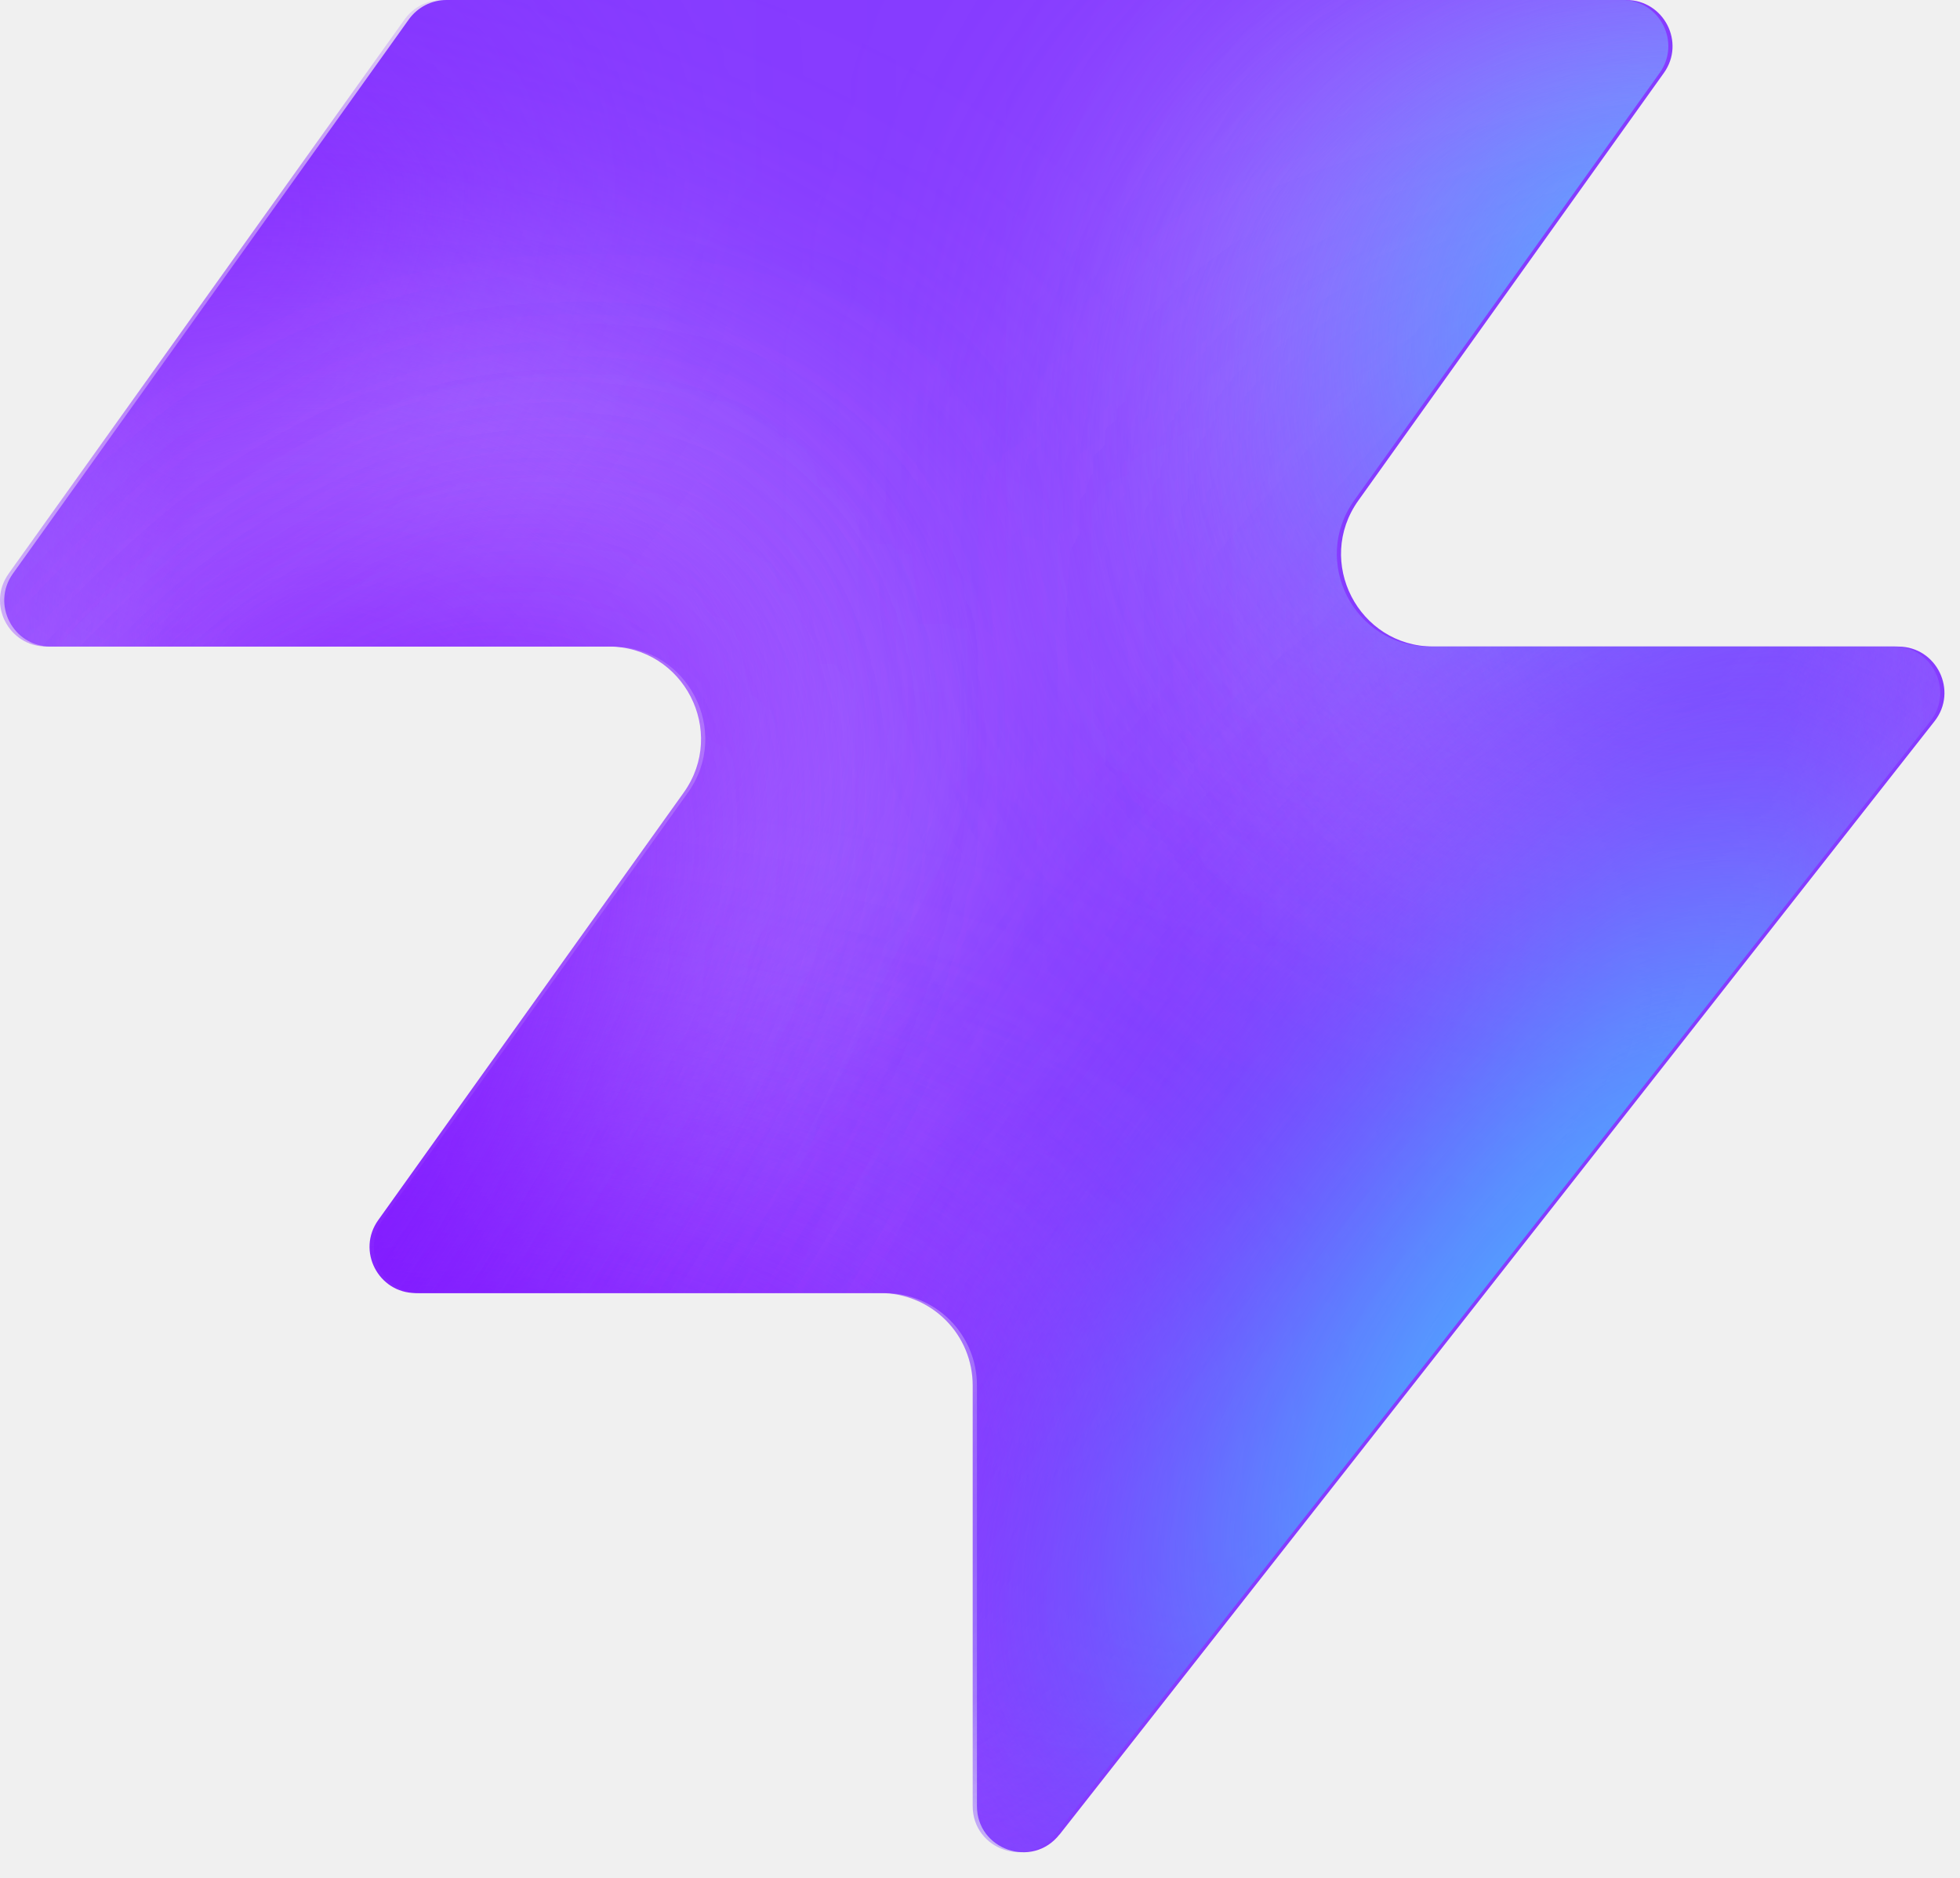
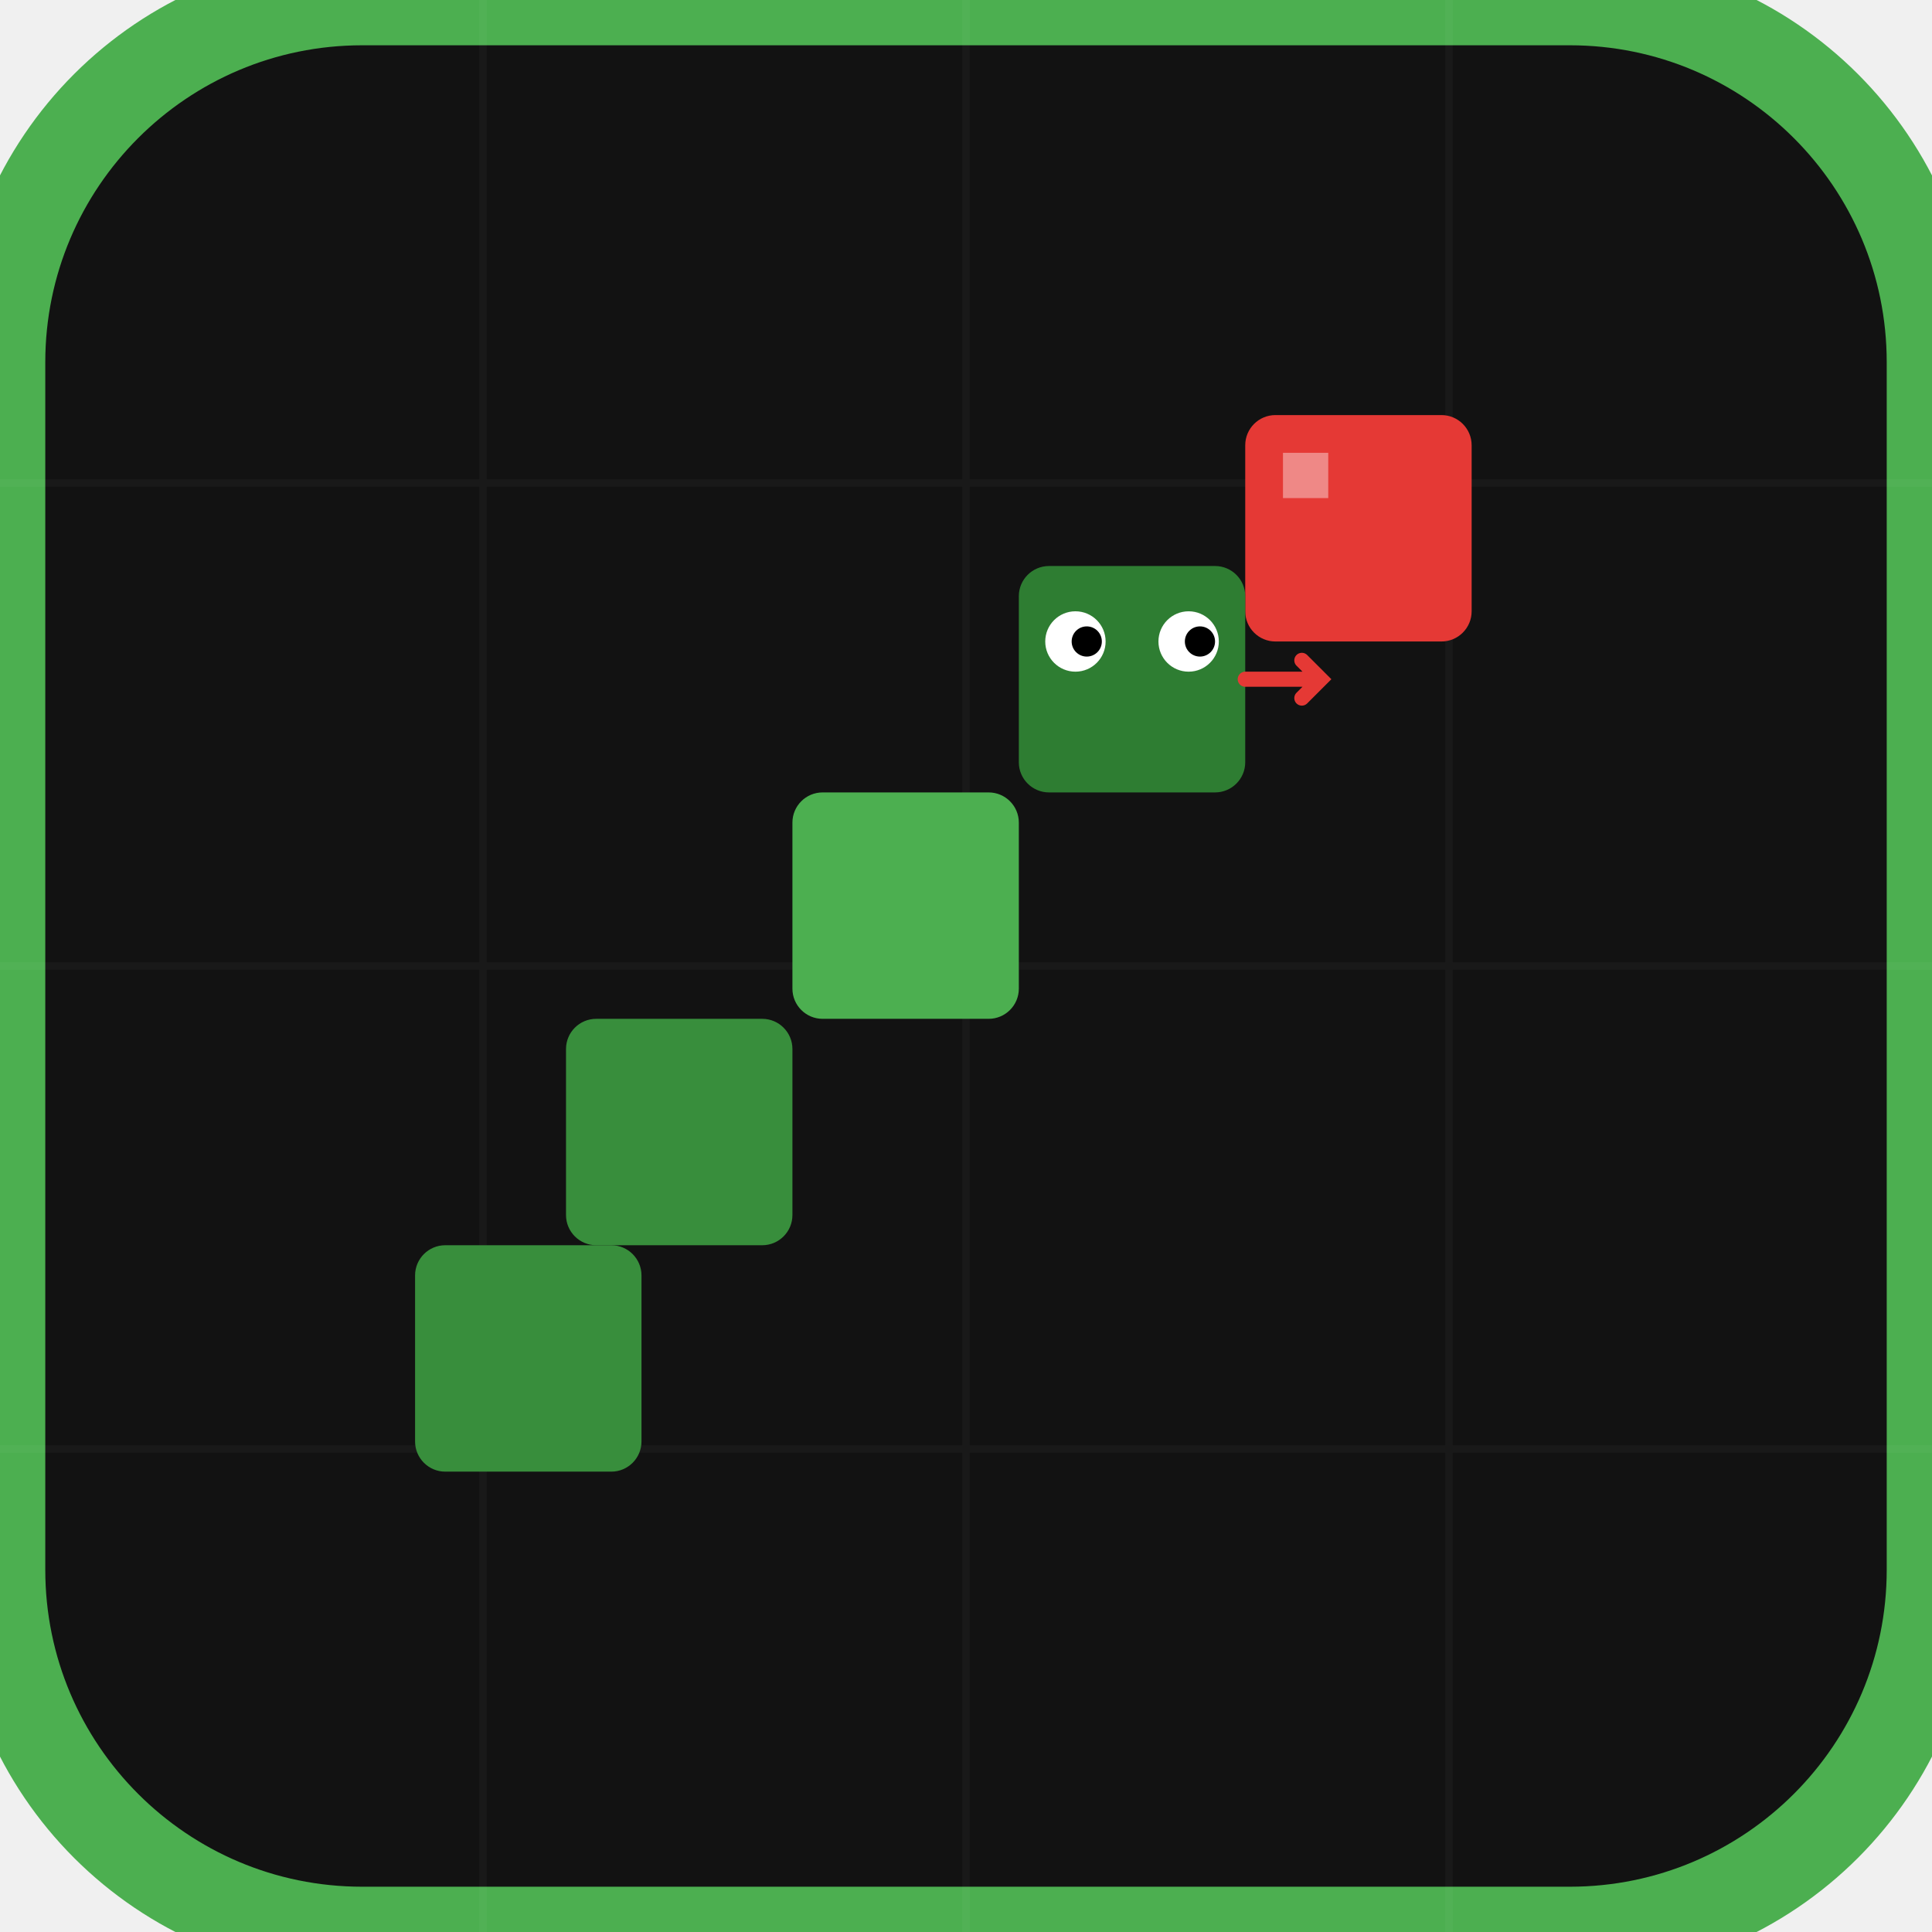
- <svg xmlns="http://www.w3.org/2000/svg" width="48" height="46" fill="none" viewBox="0 0 48 46">
-   <path fill="#863bff" d="M25.946 44.938c-.664.845-2.021.375-2.021-.698V33.937a2.26 2.26 0 0 0-2.262-2.262H10.287c-.92 0-1.456-1.04-.92-1.788l7.48-10.471c1.07-1.497 0-3.578-1.842-3.578H1.237c-.92 0-1.456-1.04-.92-1.788L10.013.474c.214-.297.556-.474.92-.474h28.894c.92 0 1.456 1.04.92 1.788l-7.48 10.471c-1.07 1.498 0 3.579 1.842 3.579h11.377c.943 0 1.473 1.088.89 1.83L25.947 44.94z" style="fill:#863bff;fill:color(display-p3 .525 .23 1);fill-opacity:1" />
-   <mask id="a" width="48" height="46" x="0" y="0" maskUnits="userSpaceOnUse" style="mask-type:alpha">
-     <path fill="#000" d="M25.842 44.938c-.664.844-2.021.375-2.021-.698V33.937a2.26 2.26 0 0 0-2.262-2.262H10.183c-.92 0-1.456-1.04-.92-1.788l7.48-10.471c1.07-1.498 0-3.579-1.842-3.579H1.133c-.92 0-1.456-1.04-.92-1.787L9.91.473c.214-.297.556-.474.92-.474h28.894c.92 0 1.456 1.04.92 1.788l-7.48 10.471c-1.07 1.498 0 3.578 1.842 3.578h11.377c.943 0 1.473 1.088.89 1.832L25.843 44.94z" style="fill:#000;fill-opacity:1" />
-   </mask>
-   <g mask="url(#a)">
-     <g filter="url(#b)">
-       <ellipse cx="5.508" cy="14.704" fill="#ede6ff" rx="5.508" ry="14.704" style="fill:#ede6ff;fill:color(display-p3 .927 .903 1);fill-opacity:1" transform="matrix(.00324 1 1 -.00324 -4.47 31.516)" />
-     </g>
-     <g filter="url(#c)">
-       <ellipse cx="10.399" cy="29.851" fill="#ede6ff" rx="10.399" ry="29.851" style="fill:#ede6ff;fill:color(display-p3 .927 .903 1);fill-opacity:1" transform="matrix(.00324 1 1 -.00324 -39.328 7.883)" />
-     </g>
-     <g filter="url(#d)">
-       <ellipse cx="5.508" cy="30.487" fill="#7e14ff" rx="5.508" ry="30.487" style="fill:#7e14ff;fill:color(display-p3 .492 .077 1);fill-opacity:1" transform="rotate(89.814 -25.913 -14.639)scale(1 -1)" />
-     </g>
-     <g filter="url(#e)">
-       <ellipse cx="5.508" cy="30.599" fill="#7e14ff" rx="5.508" ry="30.599" style="fill:#7e14ff;fill:color(display-p3 .492 .077 1);fill-opacity:1" transform="rotate(89.814 -32.644 -3.334)scale(1 -1)" />
-     </g>
-     <g filter="url(#f)">
-       <ellipse cx="5.508" cy="30.599" fill="#7e14ff" rx="5.508" ry="30.599" style="fill:#7e14ff;fill:color(display-p3 .492 .077 1);fill-opacity:1" transform="matrix(.00324 1 1 -.00324 -34.34 30.47)" />
-     </g>
-     <g filter="url(#g)">
-       <ellipse cx="14.072" cy="22.078" fill="#ede6ff" rx="14.072" ry="22.078" style="fill:#ede6ff;fill:color(display-p3 .927 .903 1);fill-opacity:1" transform="rotate(93.35 24.506 48.493)scale(-1 1)" />
-     </g>
-     <g filter="url(#h)">
-       <ellipse cx="3.47" cy="21.501" fill="#7e14ff" rx="3.47" ry="21.501" style="fill:#7e14ff;fill:color(display-p3 .492 .077 1);fill-opacity:1" transform="rotate(89.009 28.708 47.59)scale(-1 1)" />
-     </g>
-     <g filter="url(#i)">
-       <ellipse cx="3.47" cy="21.501" fill="#7e14ff" rx="3.47" ry="21.501" style="fill:#7e14ff;fill:color(display-p3 .492 .077 1);fill-opacity:1" transform="rotate(89.009 28.708 47.59)scale(-1 1)" />
-     </g>
-     <g filter="url(#j)">
-       <ellipse cx=".387" cy="8.972" fill="#7e14ff" rx="4.407" ry="29.108" style="fill:#7e14ff;fill:color(display-p3 .492 .077 1);fill-opacity:1" transform="rotate(39.51 .387 8.972)" />
-     </g>
-     <g filter="url(#k)">
-       <ellipse cx="47.523" cy="-6.092" fill="#7e14ff" rx="4.407" ry="29.108" style="fill:#7e14ff;fill:color(display-p3 .492 .077 1);fill-opacity:1" transform="rotate(37.892 47.523 -6.092)" />
-     </g>
-     <g filter="url(#l)">
-       <ellipse cx="41.412" cy="6.333" fill="#47bfff" rx="5.971" ry="9.665" style="fill:#47bfff;fill:color(display-p3 .28 .748 1);fill-opacity:1" transform="rotate(37.892 41.412 6.333)" />
-     </g>
-     <g filter="url(#m)">
-       <ellipse cx="-1.879" cy="38.332" fill="#7e14ff" rx="4.407" ry="29.108" style="fill:#7e14ff;fill:color(display-p3 .492 .077 1);fill-opacity:1" transform="rotate(37.892 -1.88 38.332)" />
-     </g>
-     <g filter="url(#n)">
-       <ellipse cx="-1.879" cy="38.332" fill="#7e14ff" rx="4.407" ry="29.108" style="fill:#7e14ff;fill:color(display-p3 .492 .077 1);fill-opacity:1" transform="rotate(37.892 -1.88 38.332)" />
-     </g>
-     <g filter="url(#o)">
-       <ellipse cx="35.651" cy="29.907" fill="#7e14ff" rx="4.407" ry="29.108" style="fill:#7e14ff;fill:color(display-p3 .492 .077 1);fill-opacity:1" transform="rotate(37.892 35.651 29.907)" />
-     </g>
-     <g filter="url(#p)">
-       <ellipse cx="38.418" cy="32.4" fill="#47bfff" rx="5.971" ry="15.297" style="fill:#47bfff;fill:color(display-p3 .28 .748 1);fill-opacity:1" transform="rotate(37.892 38.418 32.4)" />
-     </g>
-   </g>
-   <defs>
-     <filter id="b" width="60.045" height="41.654" x="-19.77" y="16.149" color-interpolation-filters="sRGB" filterUnits="userSpaceOnUse">
-       <feFlood flood-opacity="0" result="BackgroundImageFix" />
-       <feBlend in="SourceGraphic" in2="BackgroundImageFix" result="shape" />
-       <feGaussianBlur result="effect1_foregroundBlur_2002_17158" stdDeviation="7.659" />
-     </filter>
-     <filter id="c" width="90.34" height="51.437" x="-54.613" y="-7.533" color-interpolation-filters="sRGB" filterUnits="userSpaceOnUse">
-       <feFlood flood-opacity="0" result="BackgroundImageFix" />
-       <feBlend in="SourceGraphic" in2="BackgroundImageFix" result="shape" />
-       <feGaussianBlur result="effect1_foregroundBlur_2002_17158" stdDeviation="7.659" />
-     </filter>
-     <filter id="d" width="79.355" height="29.4" x="-49.64" y="2.03" color-interpolation-filters="sRGB" filterUnits="userSpaceOnUse">
-       <feFlood flood-opacity="0" result="BackgroundImageFix" />
-       <feBlend in="SourceGraphic" in2="BackgroundImageFix" result="shape" />
-       <feGaussianBlur result="effect1_foregroundBlur_2002_17158" stdDeviation="4.596" />
-     </filter>
-     <filter id="e" width="79.579" height="29.4" x="-45.045" y="20.029" color-interpolation-filters="sRGB" filterUnits="userSpaceOnUse">
-       <feFlood flood-opacity="0" result="BackgroundImageFix" />
-       <feBlend in="SourceGraphic" in2="BackgroundImageFix" result="shape" />
-       <feGaussianBlur result="effect1_foregroundBlur_2002_17158" stdDeviation="4.596" />
-     </filter>
-     <filter id="f" width="79.579" height="29.4" x="-43.513" y="21.178" color-interpolation-filters="sRGB" filterUnits="userSpaceOnUse">
-       <feFlood flood-opacity="0" result="BackgroundImageFix" />
-       <feBlend in="SourceGraphic" in2="BackgroundImageFix" result="shape" />
-       <feGaussianBlur result="effect1_foregroundBlur_2002_17158" stdDeviation="4.596" />
-     </filter>
-     <filter id="g" width="74.749" height="58.852" x="15.756" y="-17.901" color-interpolation-filters="sRGB" filterUnits="userSpaceOnUse">
-       <feFlood flood-opacity="0" result="BackgroundImageFix" />
-       <feBlend in="SourceGraphic" in2="BackgroundImageFix" result="shape" />
-       <feGaussianBlur result="effect1_foregroundBlur_2002_17158" stdDeviation="7.659" />
-     </filter>
-     <filter id="h" width="61.377" height="25.362" x="23.548" y="2.284" color-interpolation-filters="sRGB" filterUnits="userSpaceOnUse">
-       <feFlood flood-opacity="0" result="BackgroundImageFix" />
-       <feBlend in="SourceGraphic" in2="BackgroundImageFix" result="shape" />
-       <feGaussianBlur result="effect1_foregroundBlur_2002_17158" stdDeviation="4.596" />
-     </filter>
-     <filter id="i" width="61.377" height="25.362" x="23.548" y="2.284" color-interpolation-filters="sRGB" filterUnits="userSpaceOnUse">
-       <feFlood flood-opacity="0" result="BackgroundImageFix" />
-       <feBlend in="SourceGraphic" in2="BackgroundImageFix" result="shape" />
-       <feGaussianBlur result="effect1_foregroundBlur_2002_17158" stdDeviation="4.596" />
-     </filter>
-     <filter id="j" width="56.045" height="63.649" x="-27.636" y="-22.853" color-interpolation-filters="sRGB" filterUnits="userSpaceOnUse">
-       <feFlood flood-opacity="0" result="BackgroundImageFix" />
-       <feBlend in="SourceGraphic" in2="BackgroundImageFix" result="shape" />
-       <feGaussianBlur result="effect1_foregroundBlur_2002_17158" stdDeviation="4.596" />
-     </filter>
-     <filter id="k" width="54.814" height="64.646" x="20.116" y="-38.415" color-interpolation-filters="sRGB" filterUnits="userSpaceOnUse">
-       <feFlood flood-opacity="0" result="BackgroundImageFix" />
-       <feBlend in="SourceGraphic" in2="BackgroundImageFix" result="shape" />
-       <feGaussianBlur result="effect1_foregroundBlur_2002_17158" stdDeviation="4.596" />
-     </filter>
-     <filter id="l" width="33.541" height="35.313" x="24.641" y="-11.323" color-interpolation-filters="sRGB" filterUnits="userSpaceOnUse">
-       <feFlood flood-opacity="0" result="BackgroundImageFix" />
-       <feBlend in="SourceGraphic" in2="BackgroundImageFix" result="shape" />
-       <feGaussianBlur result="effect1_foregroundBlur_2002_17158" stdDeviation="4.596" />
-     </filter>
-     <filter id="m" width="54.814" height="64.646" x="-29.286" y="6.009" color-interpolation-filters="sRGB" filterUnits="userSpaceOnUse">
-       <feFlood flood-opacity="0" result="BackgroundImageFix" />
-       <feBlend in="SourceGraphic" in2="BackgroundImageFix" result="shape" />
-       <feGaussianBlur result="effect1_foregroundBlur_2002_17158" stdDeviation="4.596" />
-     </filter>
-     <filter id="n" width="54.814" height="64.646" x="-29.286" y="6.009" color-interpolation-filters="sRGB" filterUnits="userSpaceOnUse">
-       <feFlood flood-opacity="0" result="BackgroundImageFix" />
-       <feBlend in="SourceGraphic" in2="BackgroundImageFix" result="shape" />
-       <feGaussianBlur result="effect1_foregroundBlur_2002_17158" stdDeviation="4.596" />
-     </filter>
-     <filter id="o" width="54.814" height="64.646" x="8.244" y="-2.416" color-interpolation-filters="sRGB" filterUnits="userSpaceOnUse">
-       <feFlood flood-opacity="0" result="BackgroundImageFix" />
-       <feBlend in="SourceGraphic" in2="BackgroundImageFix" result="shape" />
-       <feGaussianBlur result="effect1_foregroundBlur_2002_17158" stdDeviation="4.596" />
-     </filter>
-     <filter id="p" width="39.409" height="43.623" x="18.713" y="10.588" color-interpolation-filters="sRGB" filterUnits="userSpaceOnUse">
-       <feFlood flood-opacity="0" result="BackgroundImageFix" />
-       <feBlend in="SourceGraphic" in2="BackgroundImageFix" result="shape" />
-       <feGaussianBlur result="effect1_foregroundBlur_2002_17158" stdDeviation="4.596" />
-     </filter>
-   </defs>
+ <svg xmlns="http://www.w3.org/2000/svg" viewBox="0 0 512 512" width="100%" height="100%">
+   <rect width="512" height="512" rx="96" fill="#121212" stroke="#4caf50" stroke-width="24" />
+   <path d="M 128 0 L 128 512 M 256 0 L 256 512 M 384 0 L 384 512 M 0 128 L 512 128 M 0 256 L 512 256 M 0 384 L 512 384" stroke="#ffffff" stroke-width="2" opacity="0.03" />
+   <rect x="330" y="110" width="60" height="60" rx="8" fill="#e53935" />
+   <rect x="340" y="120" width="12" height="12" fill="#ffffff" opacity="0.4" />
+   <rect x="110" y="330" width="60" height="60" rx="8" fill="#388e3c" />
+   <rect x="150" y="270" width="60" height="60" rx="8" fill="#388e3c" />
+   <rect x="210" y="210" width="60" height="60" rx="8" fill="#4caf50" />
+   <rect x="270" y="150" width="60" height="60" rx="8" fill="#2e7d32" />
+   <circle cx="285" cy="170" r="8" fill="#ffffff" />
+   <circle cx="288" cy="170" r="4" fill="#000000" />
+   <circle cx="315" cy="170" r="8" fill="#ffffff" />
+   <circle cx="318" cy="170" r="4" fill="#000000" />
+   <path d="M 330 180 L 350 180 M 345 175 L 350 180 L 345 185" stroke="#e53935" stroke-width="4" stroke-linecap="round" fill="none" />
</svg>
